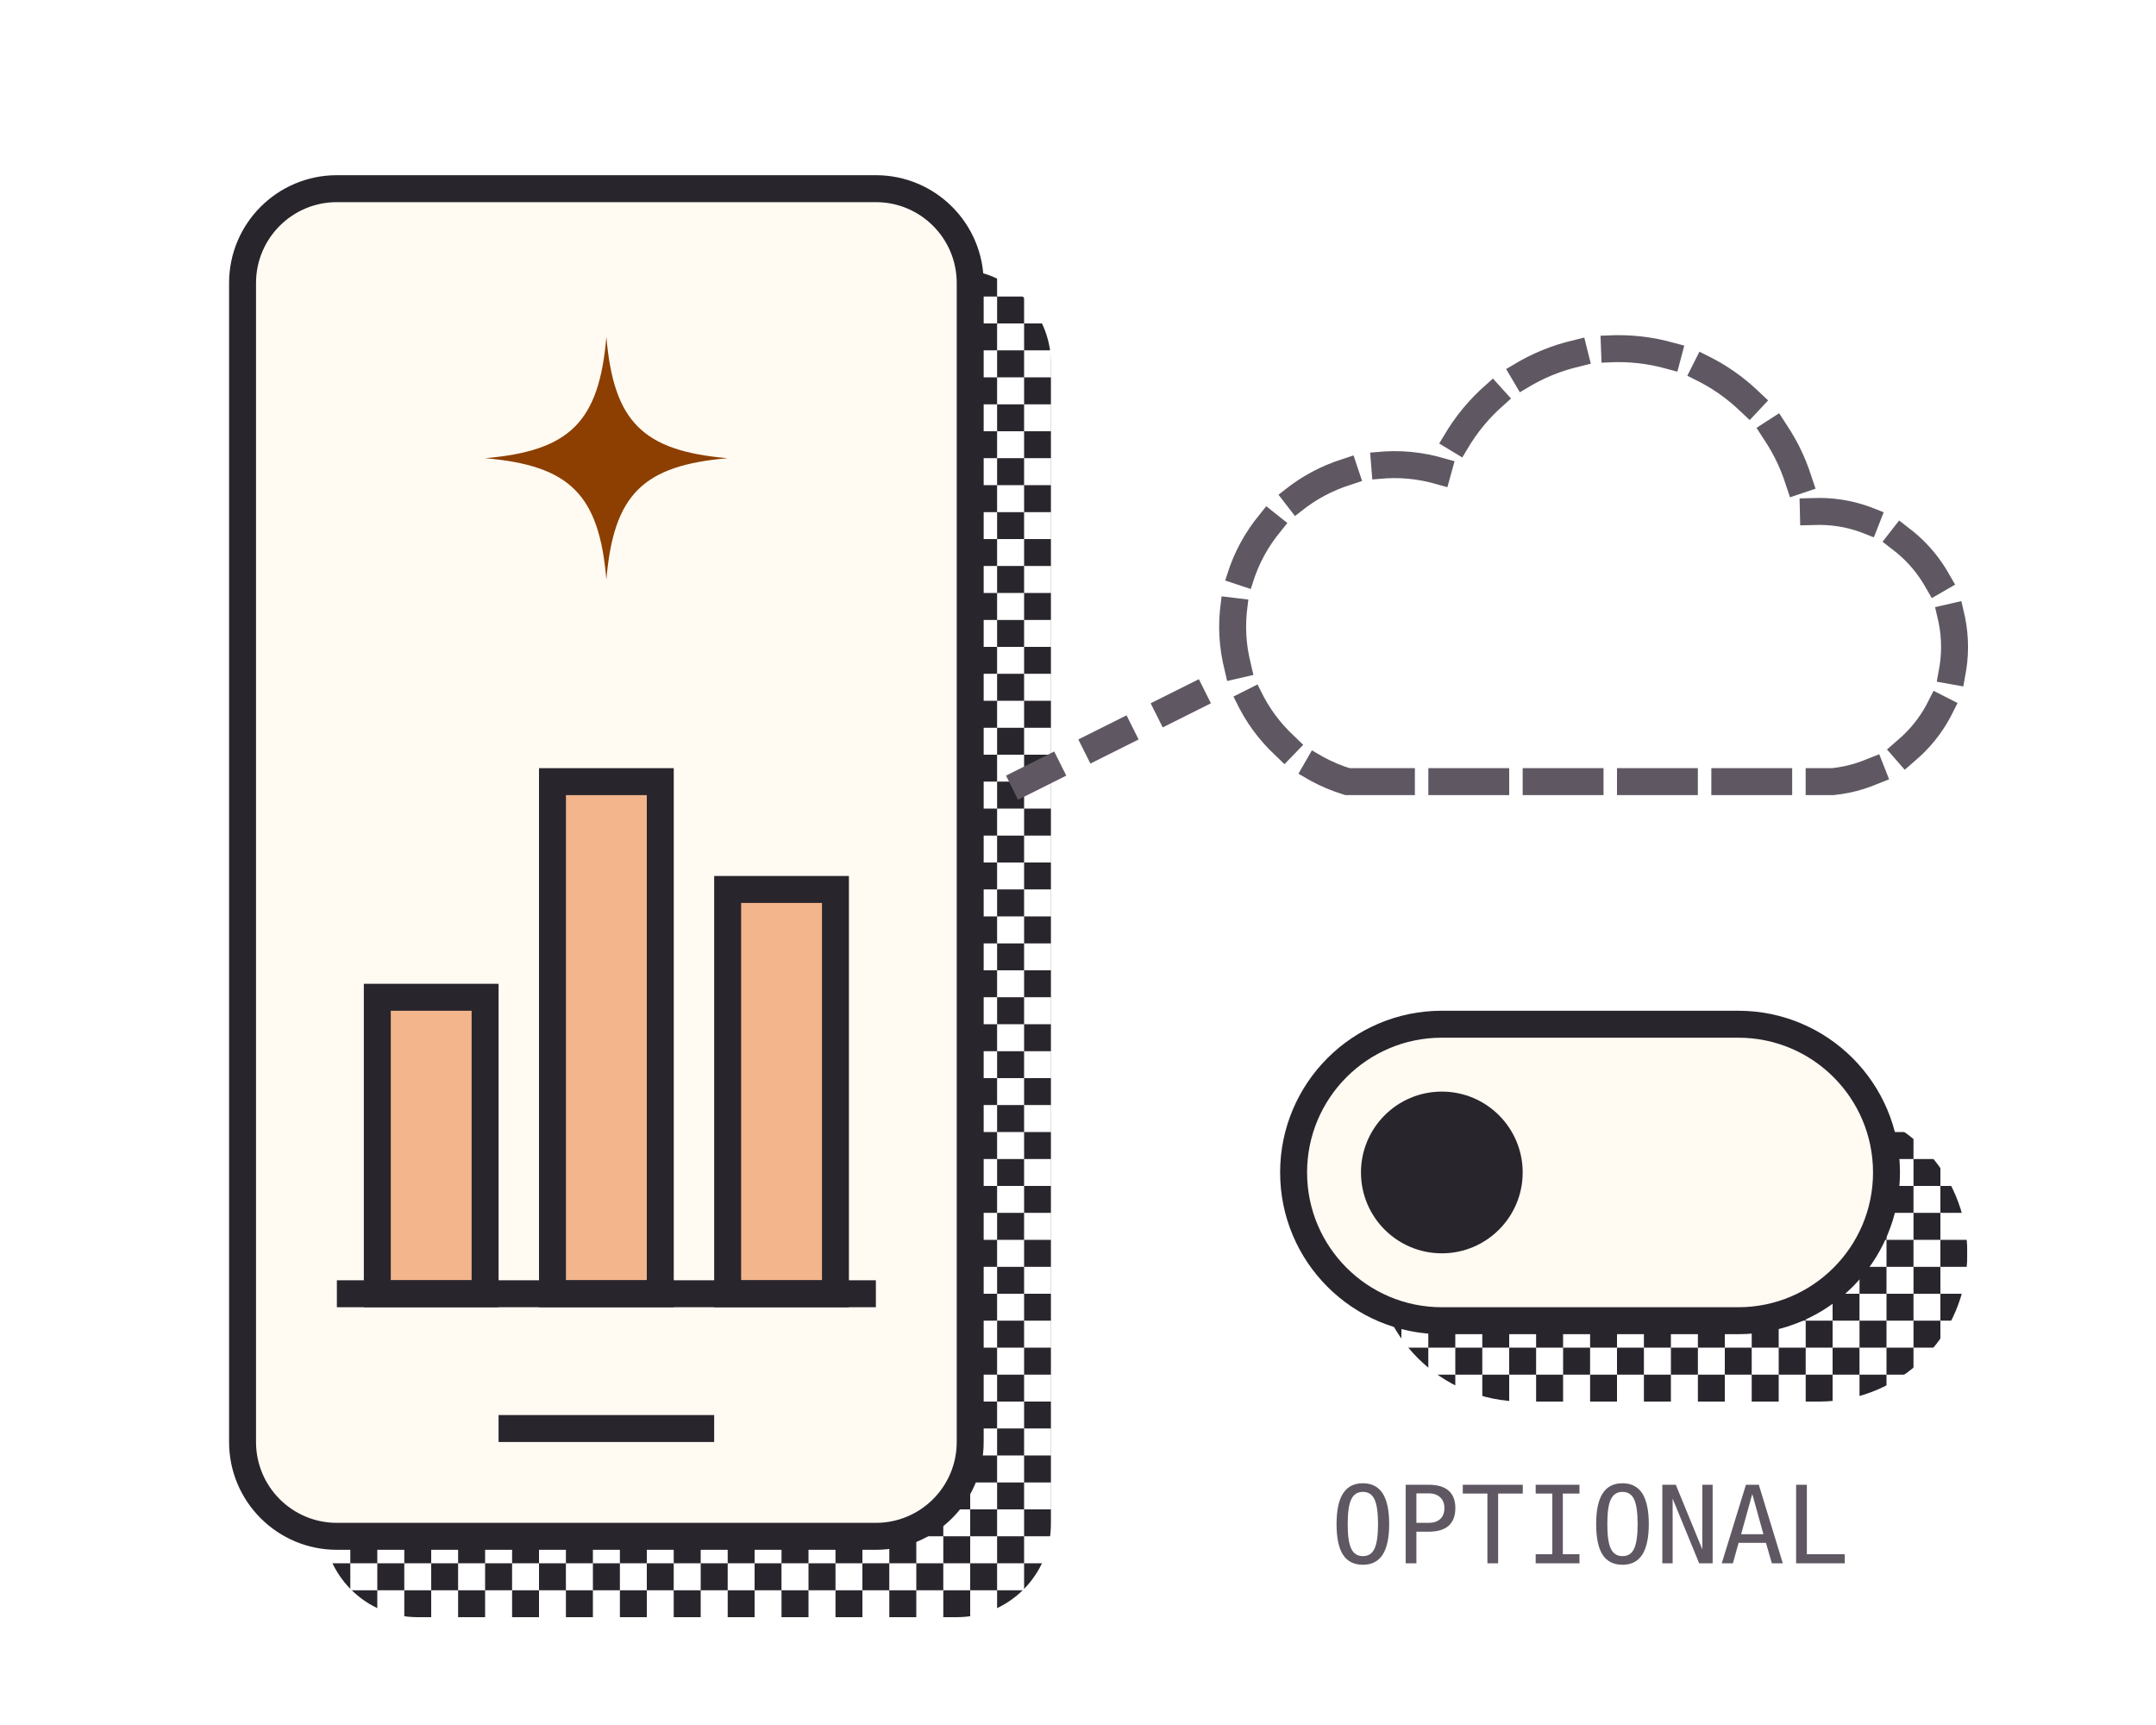
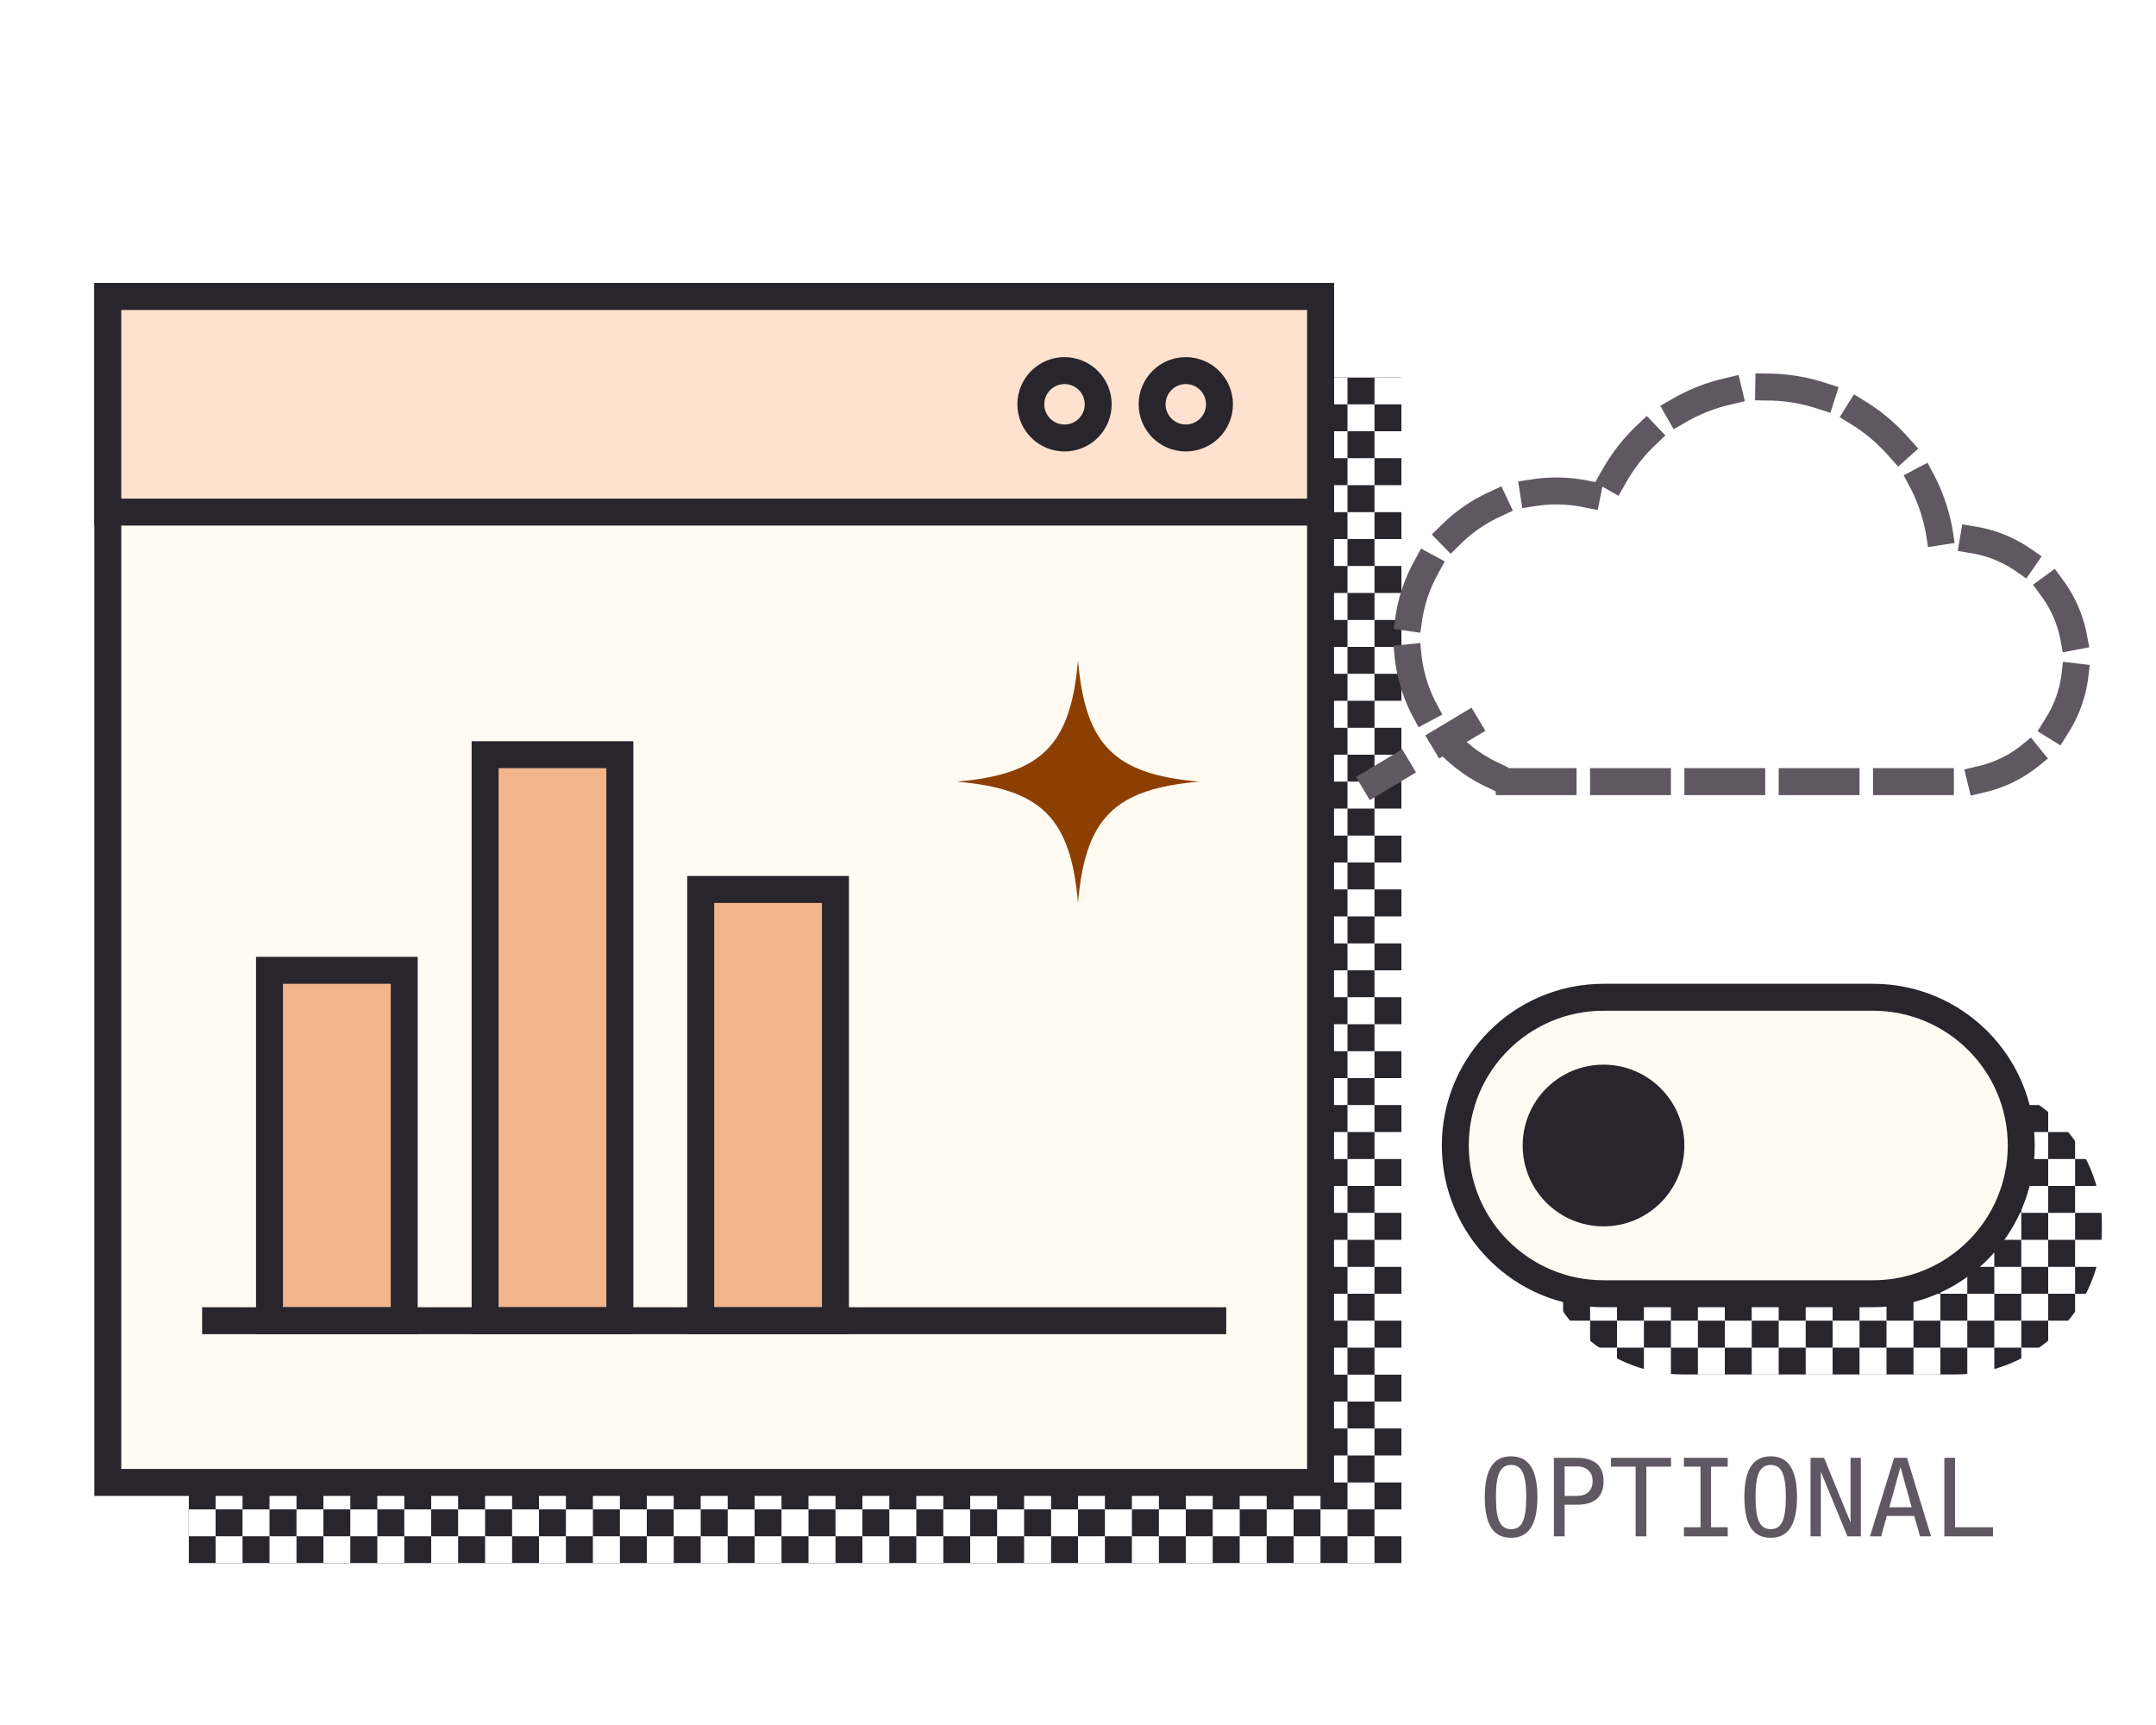
<svg xmlns="http://www.w3.org/2000/svg" width="160" height="128" viewBox="0 0 160 128" role="img" aria-label="offline">
  <defs>
    <pattern id="d-offline" width="4" height="4" patternUnits="userSpaceOnUse">
      <rect width="2" height="2" style="fill:#29252c" />
      <rect x="2" y="2" width="2" height="2" style="fill:#29252c" />
    </pattern>
  </defs>
  <g transform="translate(6 6)" style="fill:url(#d-offline)">
-     <rect x="18" y="14" width="54" height="100" rx="7" />
+     <rect x="8" y="22" width="90" height="88" />
  </g>
-   <rect x="18" y="14" width="54" height="100" rx="7" style="fill:#fffaf2;stroke:#29252c" stroke-width="2" />
-   <path d="M38 106H52" style="fill:none;stroke:#29252c" stroke-width="2" stroke-linecap="square" stroke-linejoin="miter" />
-   <rect x="28" y="74" width="8" height="22" rx="0" style="fill:#f2b58c;stroke:#29252c" stroke-width="2" />
-   <rect x="41" y="58" width="8" height="38" rx="0" style="fill:#f2b58c;stroke:#29252c" stroke-width="2" />
-   <rect x="54" y="66" width="8" height="30" rx="0" style="fill:#f2b58c;stroke:#29252c" stroke-width="2" />
-   <path d="M26 96H64" style="fill:none;stroke:#29252c" stroke-width="2" stroke-linecap="square" stroke-linejoin="miter" />
-   <path d="M45 25C45.54 31.3 47.7 33.46 54 34C47.7 34.54 45.54 36.7 45 43C44.46 36.7 42.3 34.54 36 34C42.3 33.46 44.46 31.3 45 25Z" style="fill:#8c3f00" />
-   <path d="M76 58L92 50" style="fill:none;stroke:#5f5862" stroke-width="2" stroke-linecap="square" stroke-linejoin="miter" stroke-dasharray="2 4" />
-   <path d="M100 58H136A10 10 0 0 0 134 38A14 14 0 0 0 107 35A11 11 0 0 0 100 58Z" style="fill:none;stroke:#5f5862" stroke-width="2" stroke-linecap="square" stroke-linejoin="miter" stroke-dasharray="4 3" />
+   <rect x="8" y="22" width="90" height="88" rx="0" style="fill:#fffaf2;stroke:#29252c" stroke-width="2" />
+   <rect x="8" y="22" width="90" height="16" rx="0" style="fill:#fee2cf;stroke:#29252c" stroke-width="2" />
+   <circle cx="88" cy="30" r="2.5" style="fill:none;stroke:#29252c" stroke-width="2" />
+   <circle cx="79" cy="30" r="2.5" style="fill:none;stroke:#29252c" stroke-width="2" />
+   <rect x="20" y="72" width="10" height="26" rx="0" style="fill:#f2b58c;stroke:#29252c" stroke-width="2" />
+   <rect x="36" y="56" width="10" height="42" rx="0" style="fill:#f2b58c;stroke:#29252c" stroke-width="2" />
+   <rect x="52" y="66" width="10" height="32" rx="0" style="fill:#f2b58c;stroke:#29252c" stroke-width="2" />
+   <path d="M16 98H90" style="fill:none;stroke:#29252c" stroke-width="2" stroke-linecap="square" stroke-linejoin="miter" />
+   <path d="M80 49C80.54 55.3 82.7 57.46 89 58C82.7 58.54 80.54 60.7 80 67C79.46 60.7 77.3 58.54 71 58C77.3 57.46 79.46 55.3 80 49Z" style="fill:#8c3f00" />
+   <path d="M102 58L112 52" style="fill:none;stroke:#5f5862" stroke-width="2" stroke-linecap="square" stroke-linejoin="miter" stroke-dasharray="2 4" />
+   <path d="M112 58H146A9 9 0 0 0 144 40A13 13 0 0 0 119 37A10 10 0 0 0 112 58Z" style="fill:none;stroke:#5f5862" stroke-width="2" stroke-linecap="square" stroke-linejoin="miter" stroke-dasharray="4 3" />
  <g transform="translate(6 6)" style="fill:url(#d-offline)">
-     <rect x="96" y="76" width="44" height="22" rx="11" />
+     <rect x="108" y="74" width="42" height="22" rx="11" />
  </g>
-   <rect x="96" y="76" width="44" height="22" rx="11" style="fill:#fffaf2;stroke:#29252c" stroke-width="2" />
-   <circle cx="107" cy="87" r="6" style="fill:#29252c" />
-   <text x="118" y="116" text-anchor="middle" font-family="DM Mono, monospace" font-size="8" font-weight="500" style="fill:#5f5862">OPTIONAL</text>
+   <rect x="108" y="74" width="42" height="22" rx="11" style="fill:#fffaf2;stroke:#29252c" stroke-width="2" />
+   <circle cx="119" cy="85" r="6" style="fill:#29252c" />
+   <text x="129" y="114" text-anchor="middle" font-family="DM Mono, monospace" font-size="8" font-weight="500" style="fill:#5f5862">OPTIONAL</text>
</svg>
